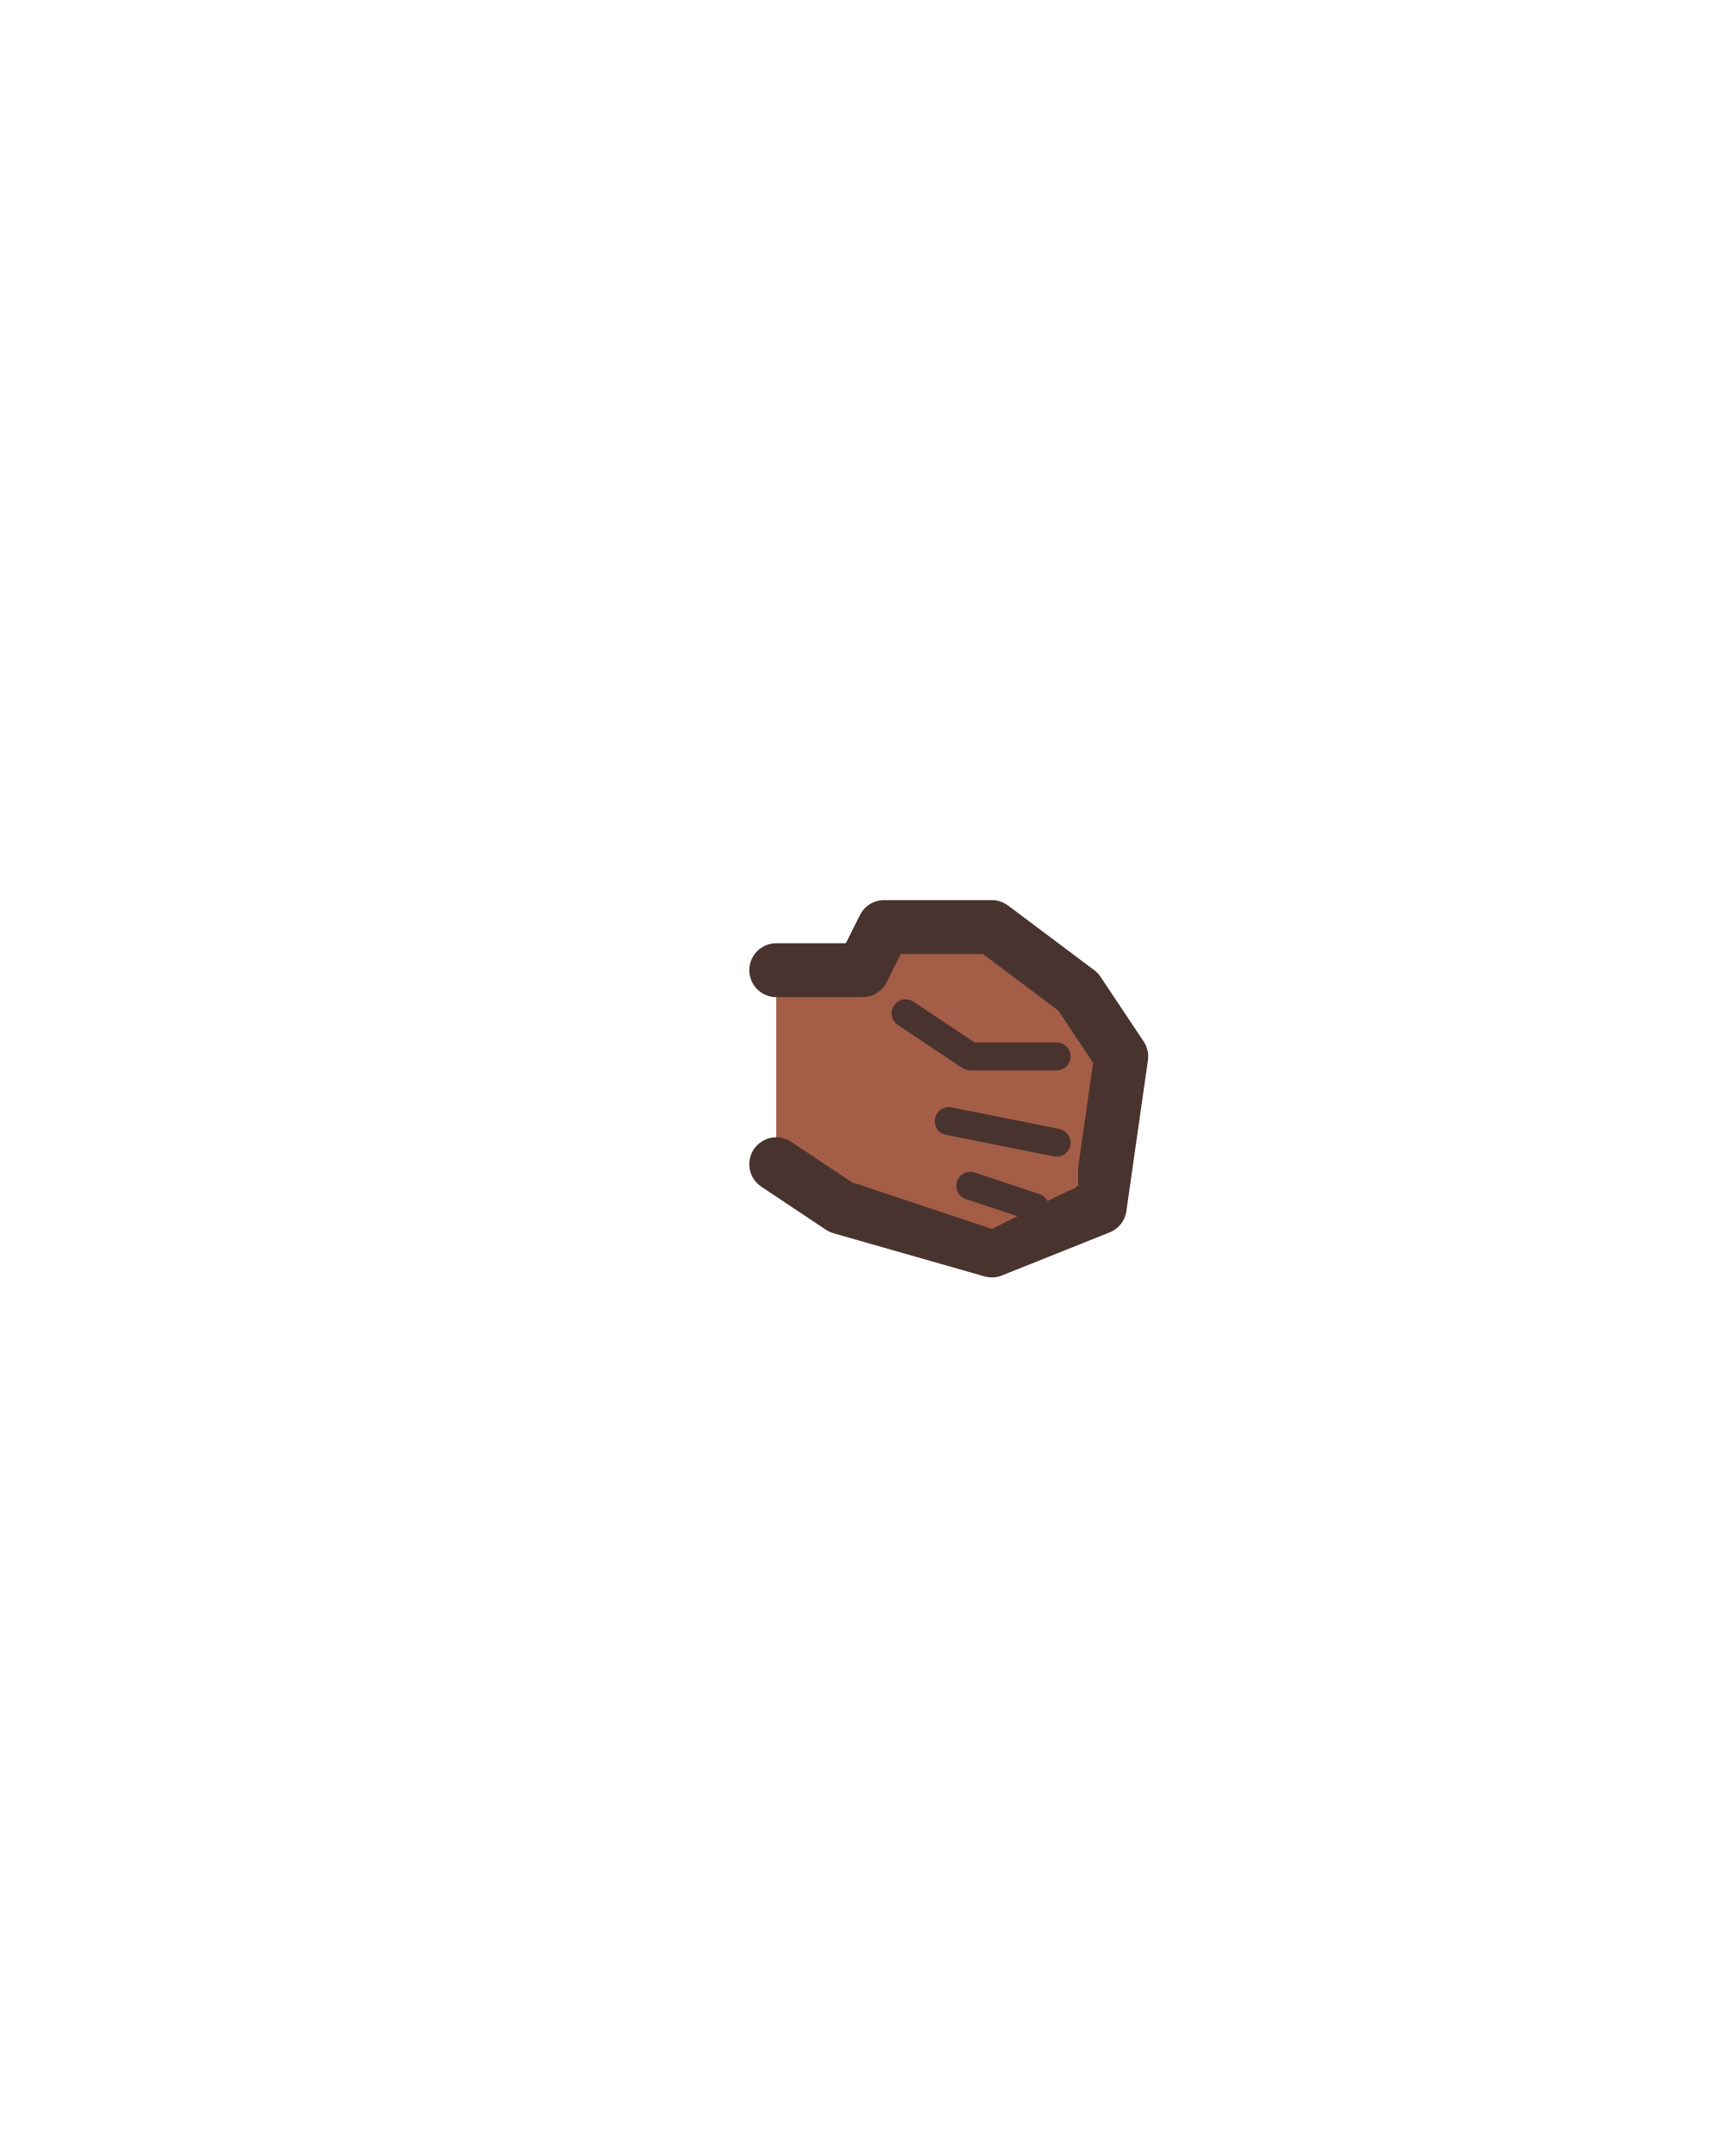
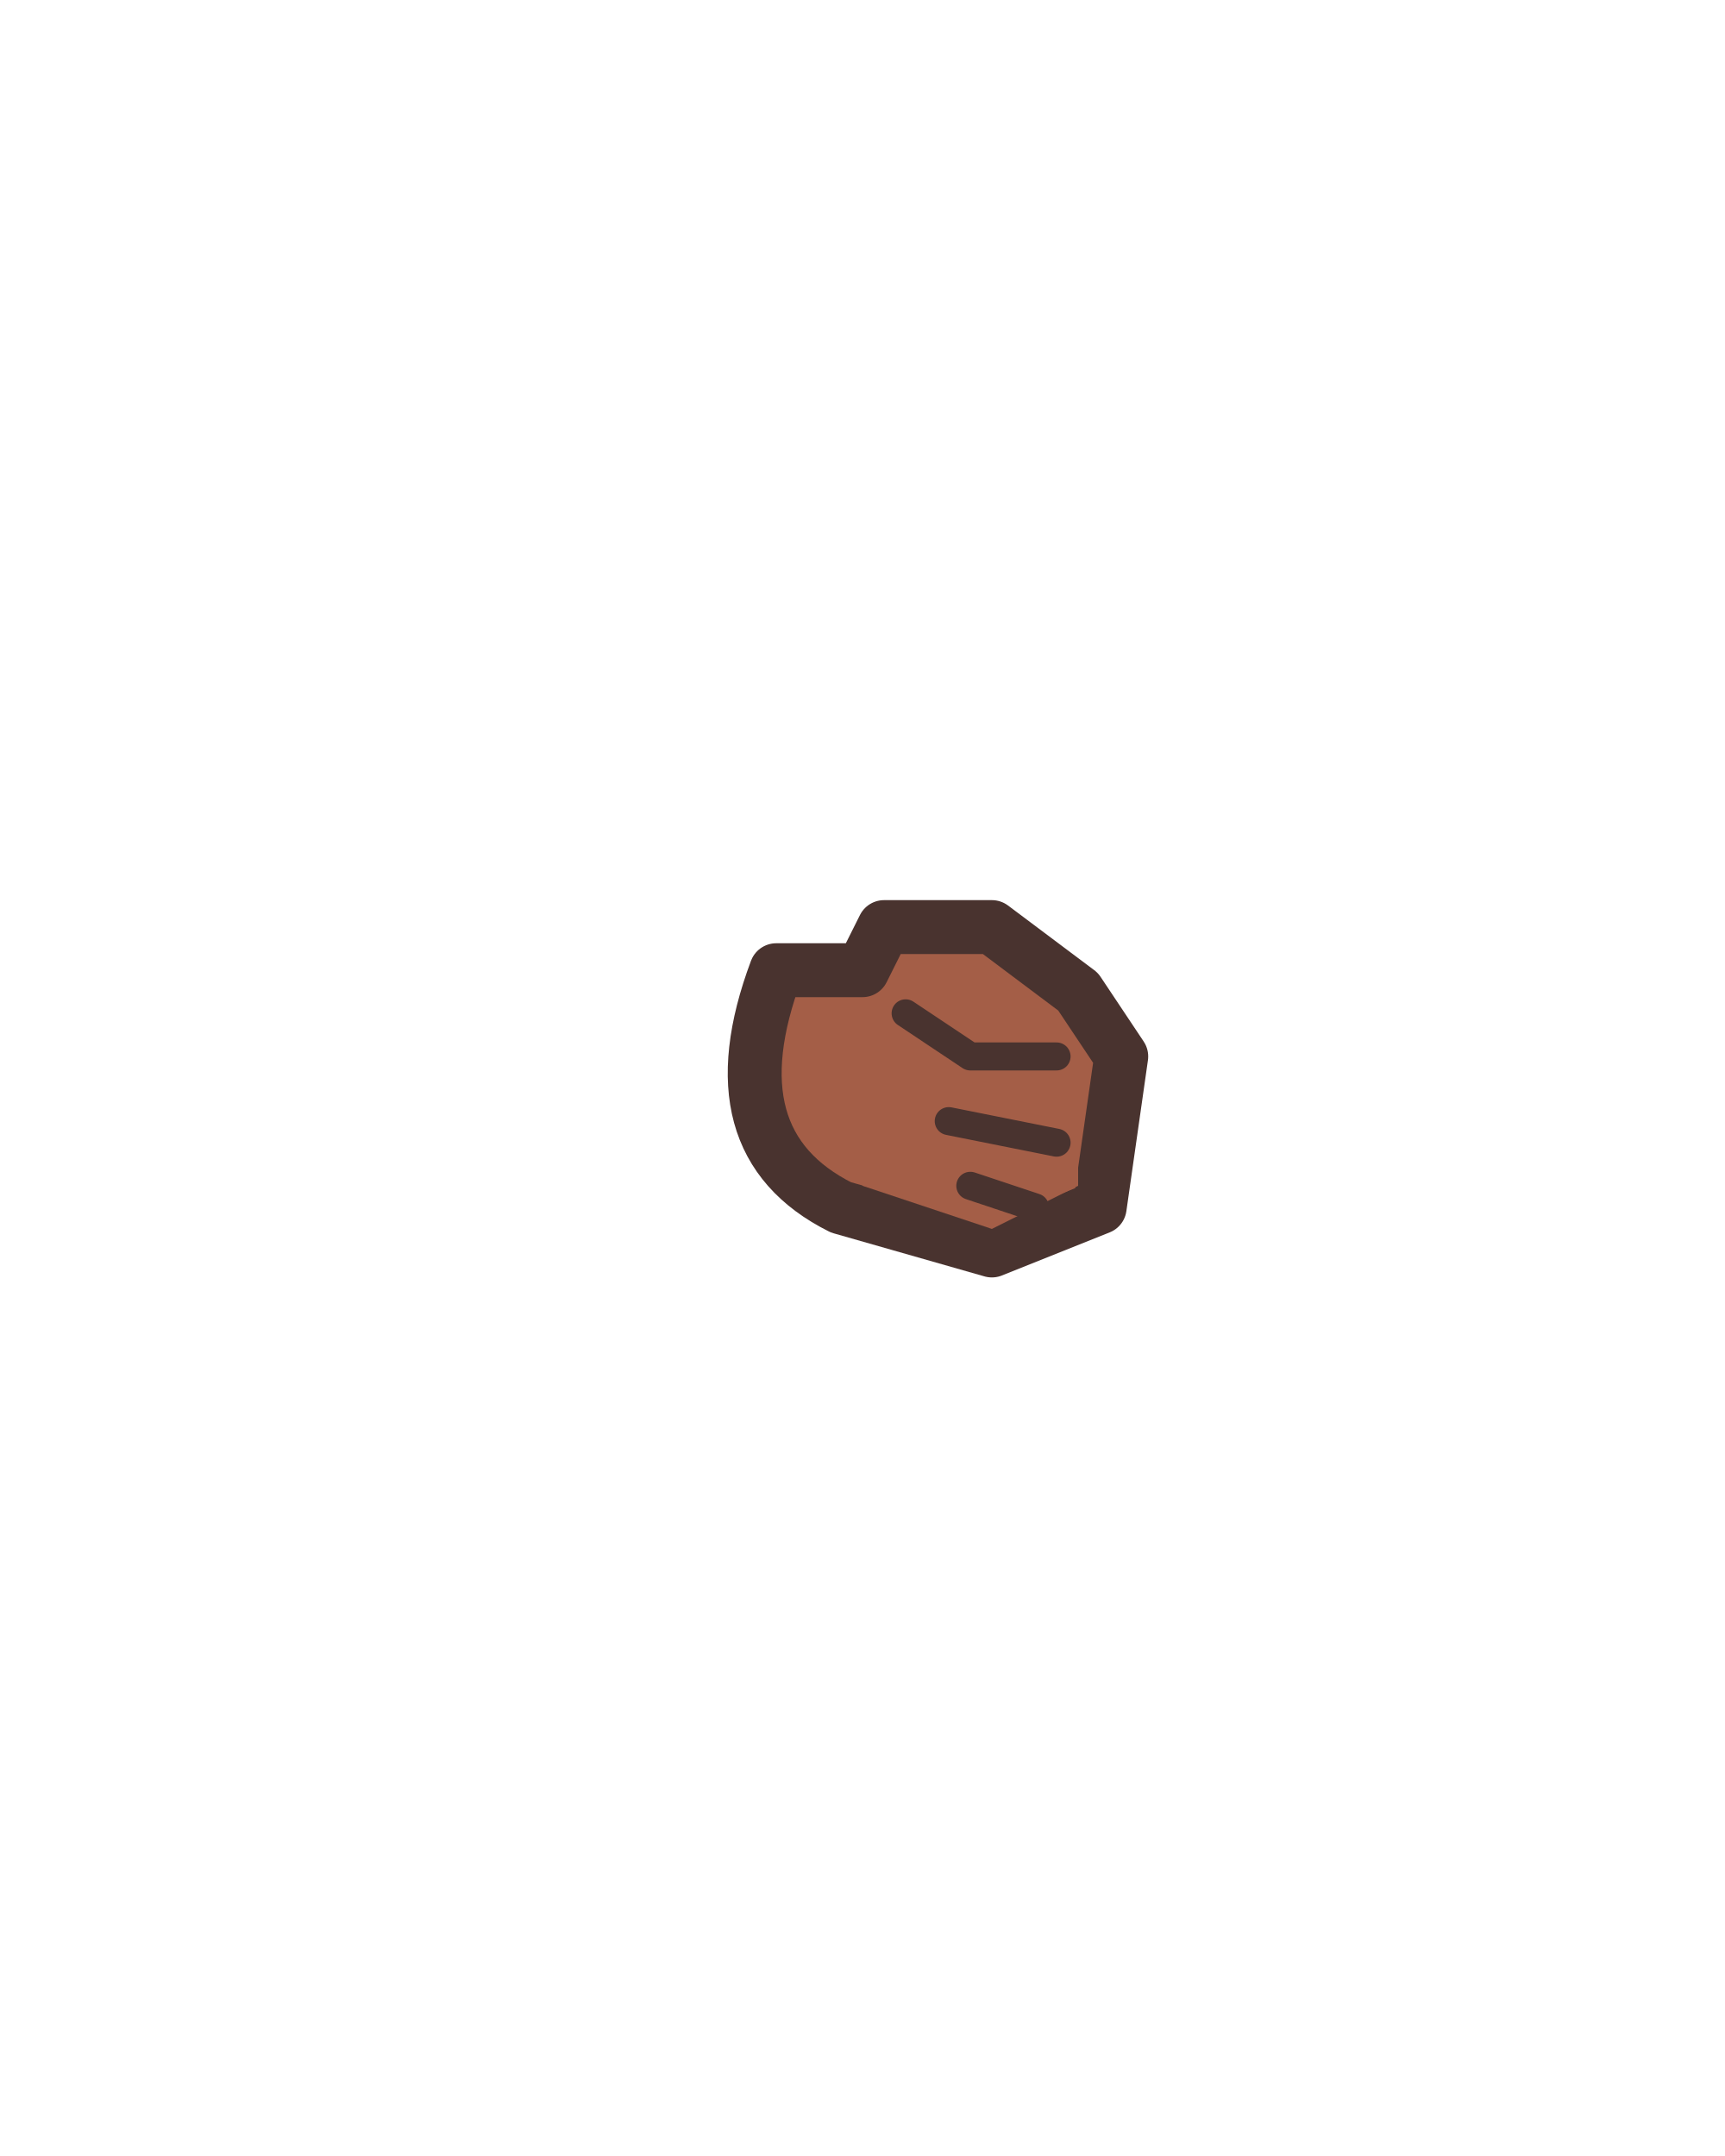
<svg xmlns="http://www.w3.org/2000/svg" viewBox="-40 -50 80 100" width="160" height="200">
  <g stroke="#49332f" stroke-width="2.5" stroke-linejoin="round" stroke-linecap="round">
-     <path fill="#a45e47" d="M-4-5L0-5L1-7L6-7L10-4L12-1L11 6L6 8L-1 6L-4 4" />
+     <path fill="#a45e47" d="M-4-5L0-5L1-7L6-7L10-4L12-1L11 6L6 8L-1 6Q-7 3-4-5Z" />
    <path fill="#a45e47" stroke="none" d="M0 3L6 4L10 1L10 5L6 7L0 5Z" />
    <path fill="none" stroke-width="1.3" d="M2-3L5-1L9-1M4 2l5 1M5 5l3 1" />
  </g>
</svg>
